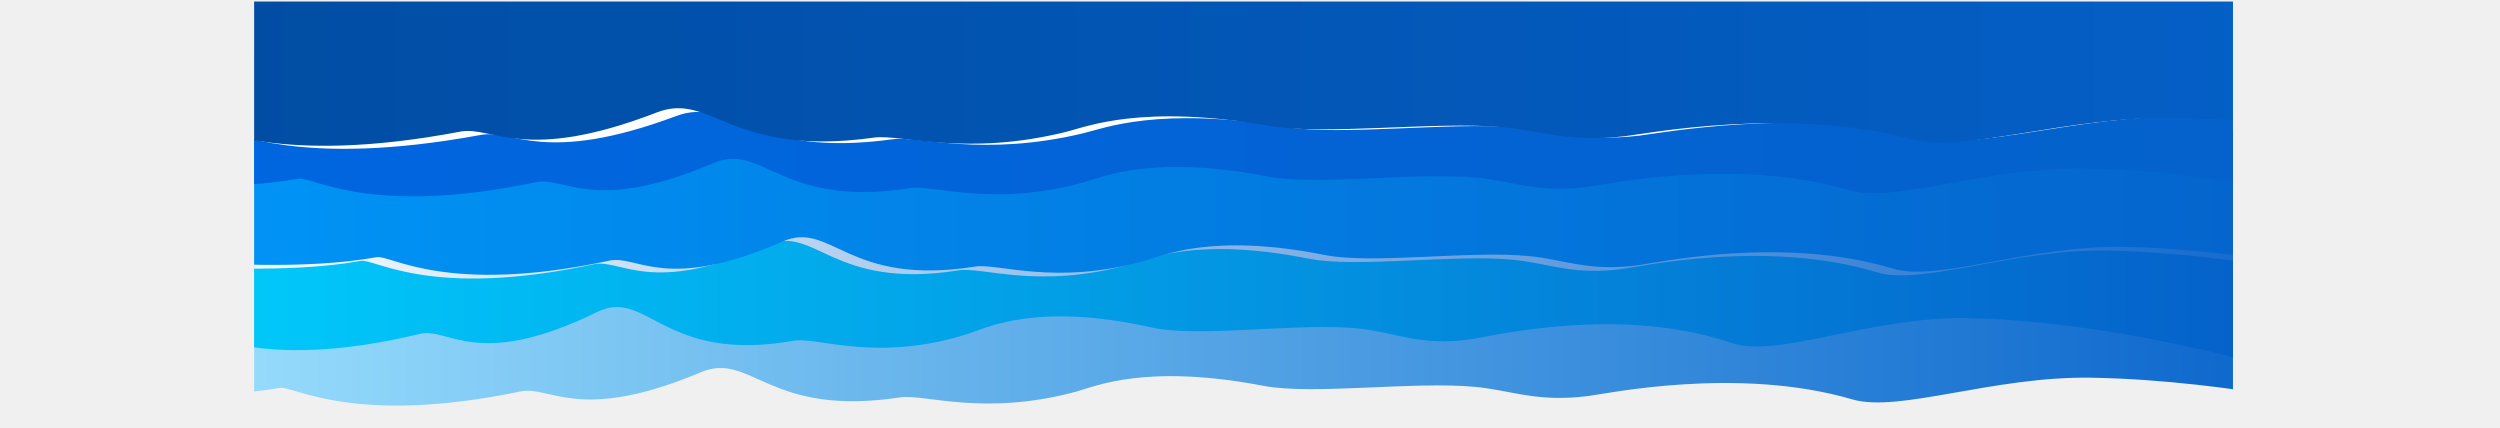
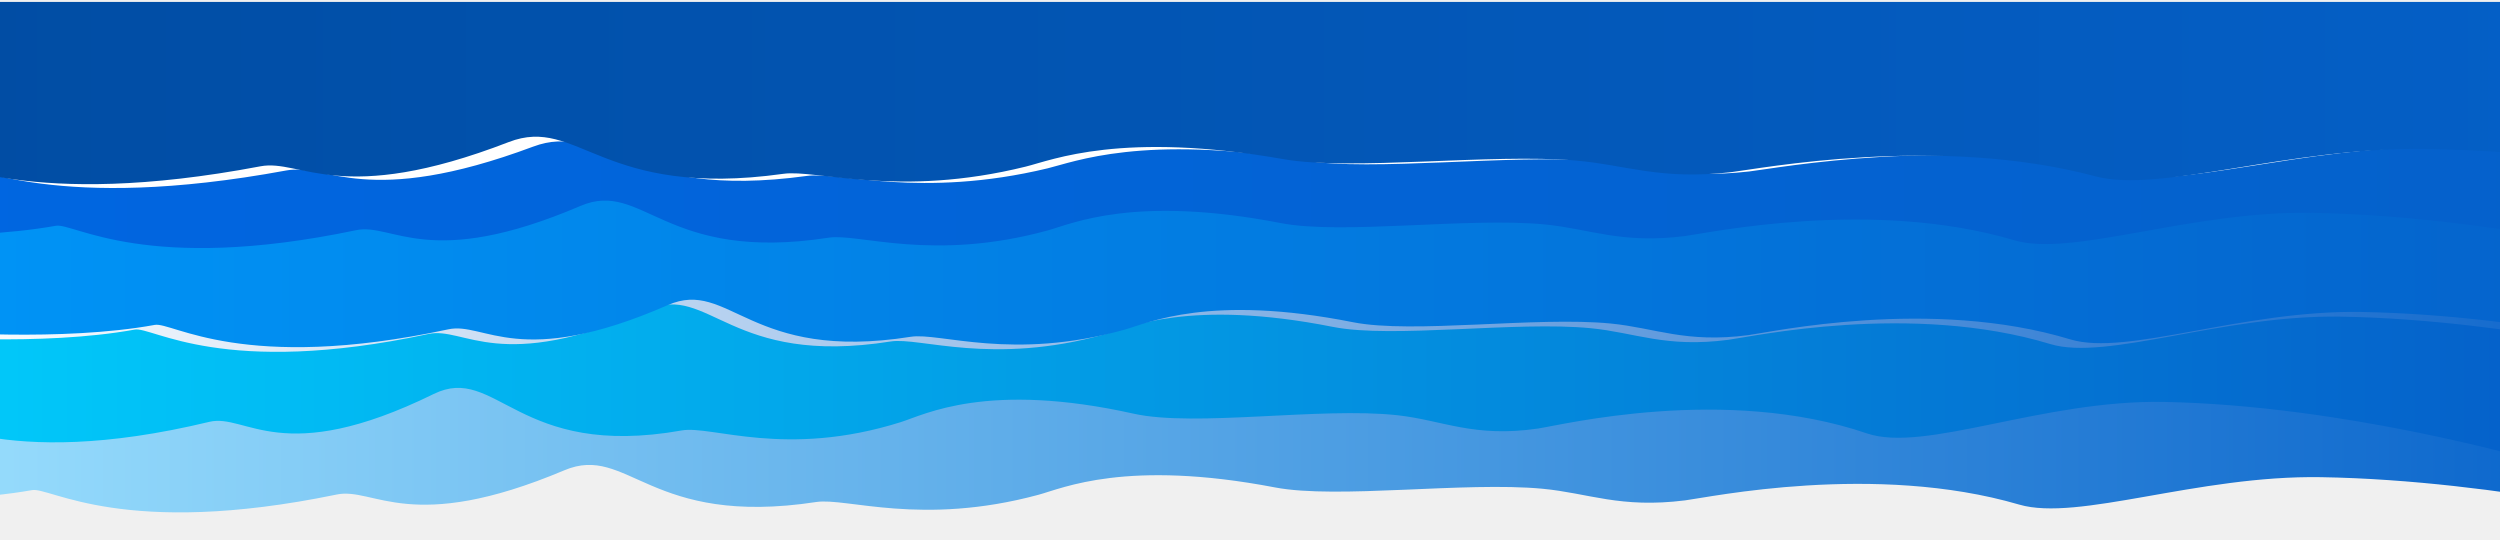
- <svg xmlns="http://www.w3.org/2000/svg" id="beach-a" data-name="Layer 1" width="2428.79" height="415" viewBox="0 0 2428.79 415">
+ <svg xmlns="http://www.w3.org/2000/svg" id="beach-a" data-name="Layer 1" width="1922.47" height="415" viewBox="246.9 0 1922.47 415">
  <defs>
    <clipPath id="beach-b">
      <rect x="246.9" width="1922.47" height="415" fill="none" />
    </clipPath>
    <linearGradient id="beach-c" x1="95.88" y1="329.25" x2="2313.99" y2="329.25" gradientUnits="userSpaceOnUse">
      <stop offset="0" stop-color="#9fe3ff" />
      <stop offset="1" stop-color="#0561ca" />
    </linearGradient>
    <linearGradient id="beach-d" x1="4" y1="265.83" x2="2189.34" y2="265.83" gradientUnits="userSpaceOnUse">
      <stop offset="0" stop-color="#00d4ff" />
      <stop offset="1" stop-color="#0561ca" />
    </linearGradient>
    <linearGradient id="beach-e" x1="181.18" y1="205.81" x2="2319.38" y2="205.81" gradientUnits="userSpaceOnUse">
      <stop offset="0" stop-color="#fff" />
      <stop offset="1" stop-color="#0561ca" />
    </linearGradient>
    <linearGradient id="beach-f" x1="196.56" y1="202.21" x2="2334.77" y2="202.21" gradientUnits="userSpaceOnUse">
      <stop offset="0" stop-color="#0094f6" />
      <stop offset="1" stop-color="#0561ca" />
    </linearGradient>
    <linearGradient id="beach-g" x1="116.66" y1="125.98" x2="2302.81" y2="125.98" gradientUnits="userSpaceOnUse">
      <stop offset="0" stop-color="#0066e2" />
      <stop offset="1" stop-color="#0561ca" />
    </linearGradient>
    <linearGradient id="beach-h" x1="0" y1="76.86" x2="2419.46" y2="76.86" gradientUnits="userSpaceOnUse">
      <stop offset="0" stop-color="#004ba0" />
      <stop offset="1" stop-color="#0561ca" />
    </linearGradient>
  </defs>
  <g clip-path="url(#beach-b)">
    <g>
      <path d="M2313.99,404.63s-143.62-35.44-282.41-37.69c-94.9-1.54-186.81,34.3-231.93,21.09-111.13-32.53-238.5-5.57-256.86-3.26-50.1,6.31-74.24-5.6-109.83-8.94-59.62-5.6-157.88,8.13-205.57-1-114.26-21.88-163.2.59-181.94,5.66-90.08,24.34-147.64,2-170.86,5.55-128.45,19.65-144.66-45.07-193.73-24.39-118.52,49.97-146.33,12.7-175,18.63-163.88,33.88-220.32-5.85-234.26-3.39-74.31,13.13-175.7,5.08-175.7,5.08v-128.1h2218.11v150.76Z" fill="url(#beach-c)" />
      <path d="M2189.34,352.33s-141.49-40.66-278.24-43.25c-93.5-1.77-184.05,39.36-228.51,24.21-109.49-37.33-234.98-6.39-253.07-3.74-49.36,7.23-73.15-6.42-108.21-10.26-58.74-6.42-155.54,9.33-202.53-1.15-112.57-25.11-160.79.68-179.26,6.49-88.75,27.93-145.46,2.29-168.34,6.37-126.55,22.55-142.53-51.72-190.87-27.99-116.77,57.34-144.17,14.58-172.42,21.38-161.46,38.88-217.07-6.71-230.8-3.89-73.21,15.06-173.1,5.83-173.1,5.83v-146.99h2185.35v172.99Z" fill="url(#beach-d)" />
      <path d="M2319.38,281.18s-138.44-35.44-272.24-37.69c-91.48-1.54-180.08,34.3-223.58,21.09-107.13-32.53-229.91-5.57-247.61-3.26-48.3,6.31-71.57-5.6-105.87-8.94-57.47-5.6-152.19,8.13-198.16-1-110.15-21.88-157.32.59-175.39,5.66-86.84,24.34-142.32,2-164.71,5.55-123.82,19.65-139.45-45.07-186.75-24.39-114.25,49.97-141.06,12.7-168.7,18.63-157.98,33.88-212.39-5.85-225.83-3.39-71.63,13.13-169.37,5.08-169.37,5.08v-128.1h2138.2v150.76Z" fill="url(#beach-e)" />
      <path d="M2334.77,277.58s-138.44-35.44-272.24-37.69c-91.48-1.54-180.08,34.3-223.58,21.09-107.13-32.53-229.91-5.57-247.61-3.26-48.3,6.31-71.57-5.6-105.87-8.94-57.47-5.6-152.19,8.13-198.16-1-110.15-21.88-157.32.59-175.39,5.66-86.84,24.34-142.32,2-164.71,5.55-123.82,19.65-139.45-45.07-186.75-24.39-114.25,49.97-141.06,12.7-168.7,18.63-157.98,33.88-212.39-5.85-225.83-3.39-71.63,13.13-169.37,5.08-169.37,5.08V126.83h2138.2v150.76Z" fill="url(#beach-f)" />
      <path d="M2302.81,201.36s-141.55-35.44-278.34-37.69c-93.53-1.54-184.12,34.3-228.59,21.09-109.53-32.53-235.07-5.57-253.16-3.26-49.38,6.31-73.17-5.6-108.25-8.94-58.76-5.6-155.6,8.13-202.61-1-112.62-21.88-160.85.59-179.32,5.66-88.78,24.34-145.51,2-168.4,5.55-126.6,19.65-142.58-45.07-190.94-24.39-116.81,49.97-144.22,12.7-172.48,18.63-161.52,33.88-217.15-5.85-230.89-3.39-73.24,13.13-173.17,5.08-173.17,5.08V50.6h2186.15v150.76Z" fill="url(#beach-g)" />
      <path d="M2428.79,148.15s-155.9-33.25-306.49-34.92c-102.96-1.14-202.57,33.28-251.57,20.86-120.65-30.59-258.77-4.5-278.68-2.24-54.34,6.17-80.56-5.08-119.17-8.14-64.7-5.13-171.26,8.27-223.02-.26-124.02-20.44-177.06,1.12-197.37,6-97.66,23.47-160.17,2.4-185.35,5.86-139.3,19.14-157.06-42.41-210.24-22.56-128.45,47.96-158.72,12.59-189.81,18.33-177.7,32.81-239.04-4.82-254.16-2.43-80.58,12.75-190.6,5.43-190.6,5.43l-.34-121.93,2406.41-7.51.4,143.5Z" fill="#fff" />
      <path d="M2419.46,152.24s-156.65-35.44-308.05-37.69c-103.51-1.54-203.76,34.3-252.99,21.09-121.22-32.53-260.16-5.57-280.18-3.26-54.65,6.31-80.98-5.6-119.8-8.94-65.03-5.6-172.21,8.13-224.23-1-124.63-21.88-178.02.59-198.46,5.66-98.26,24.34-161.04,2-186.37,5.55-140.11,19.65-157.8-45.07-211.32-24.39-129.28,49.97-159.61,12.7-190.89,18.63-178.76,33.88-240.32-5.85-255.53-3.39C110.6,137.63,0,129.58,0,129.58V1.48h2419.46v150.76Z" fill="url(#beach-h)" />
    </g>
  </g>
</svg>
